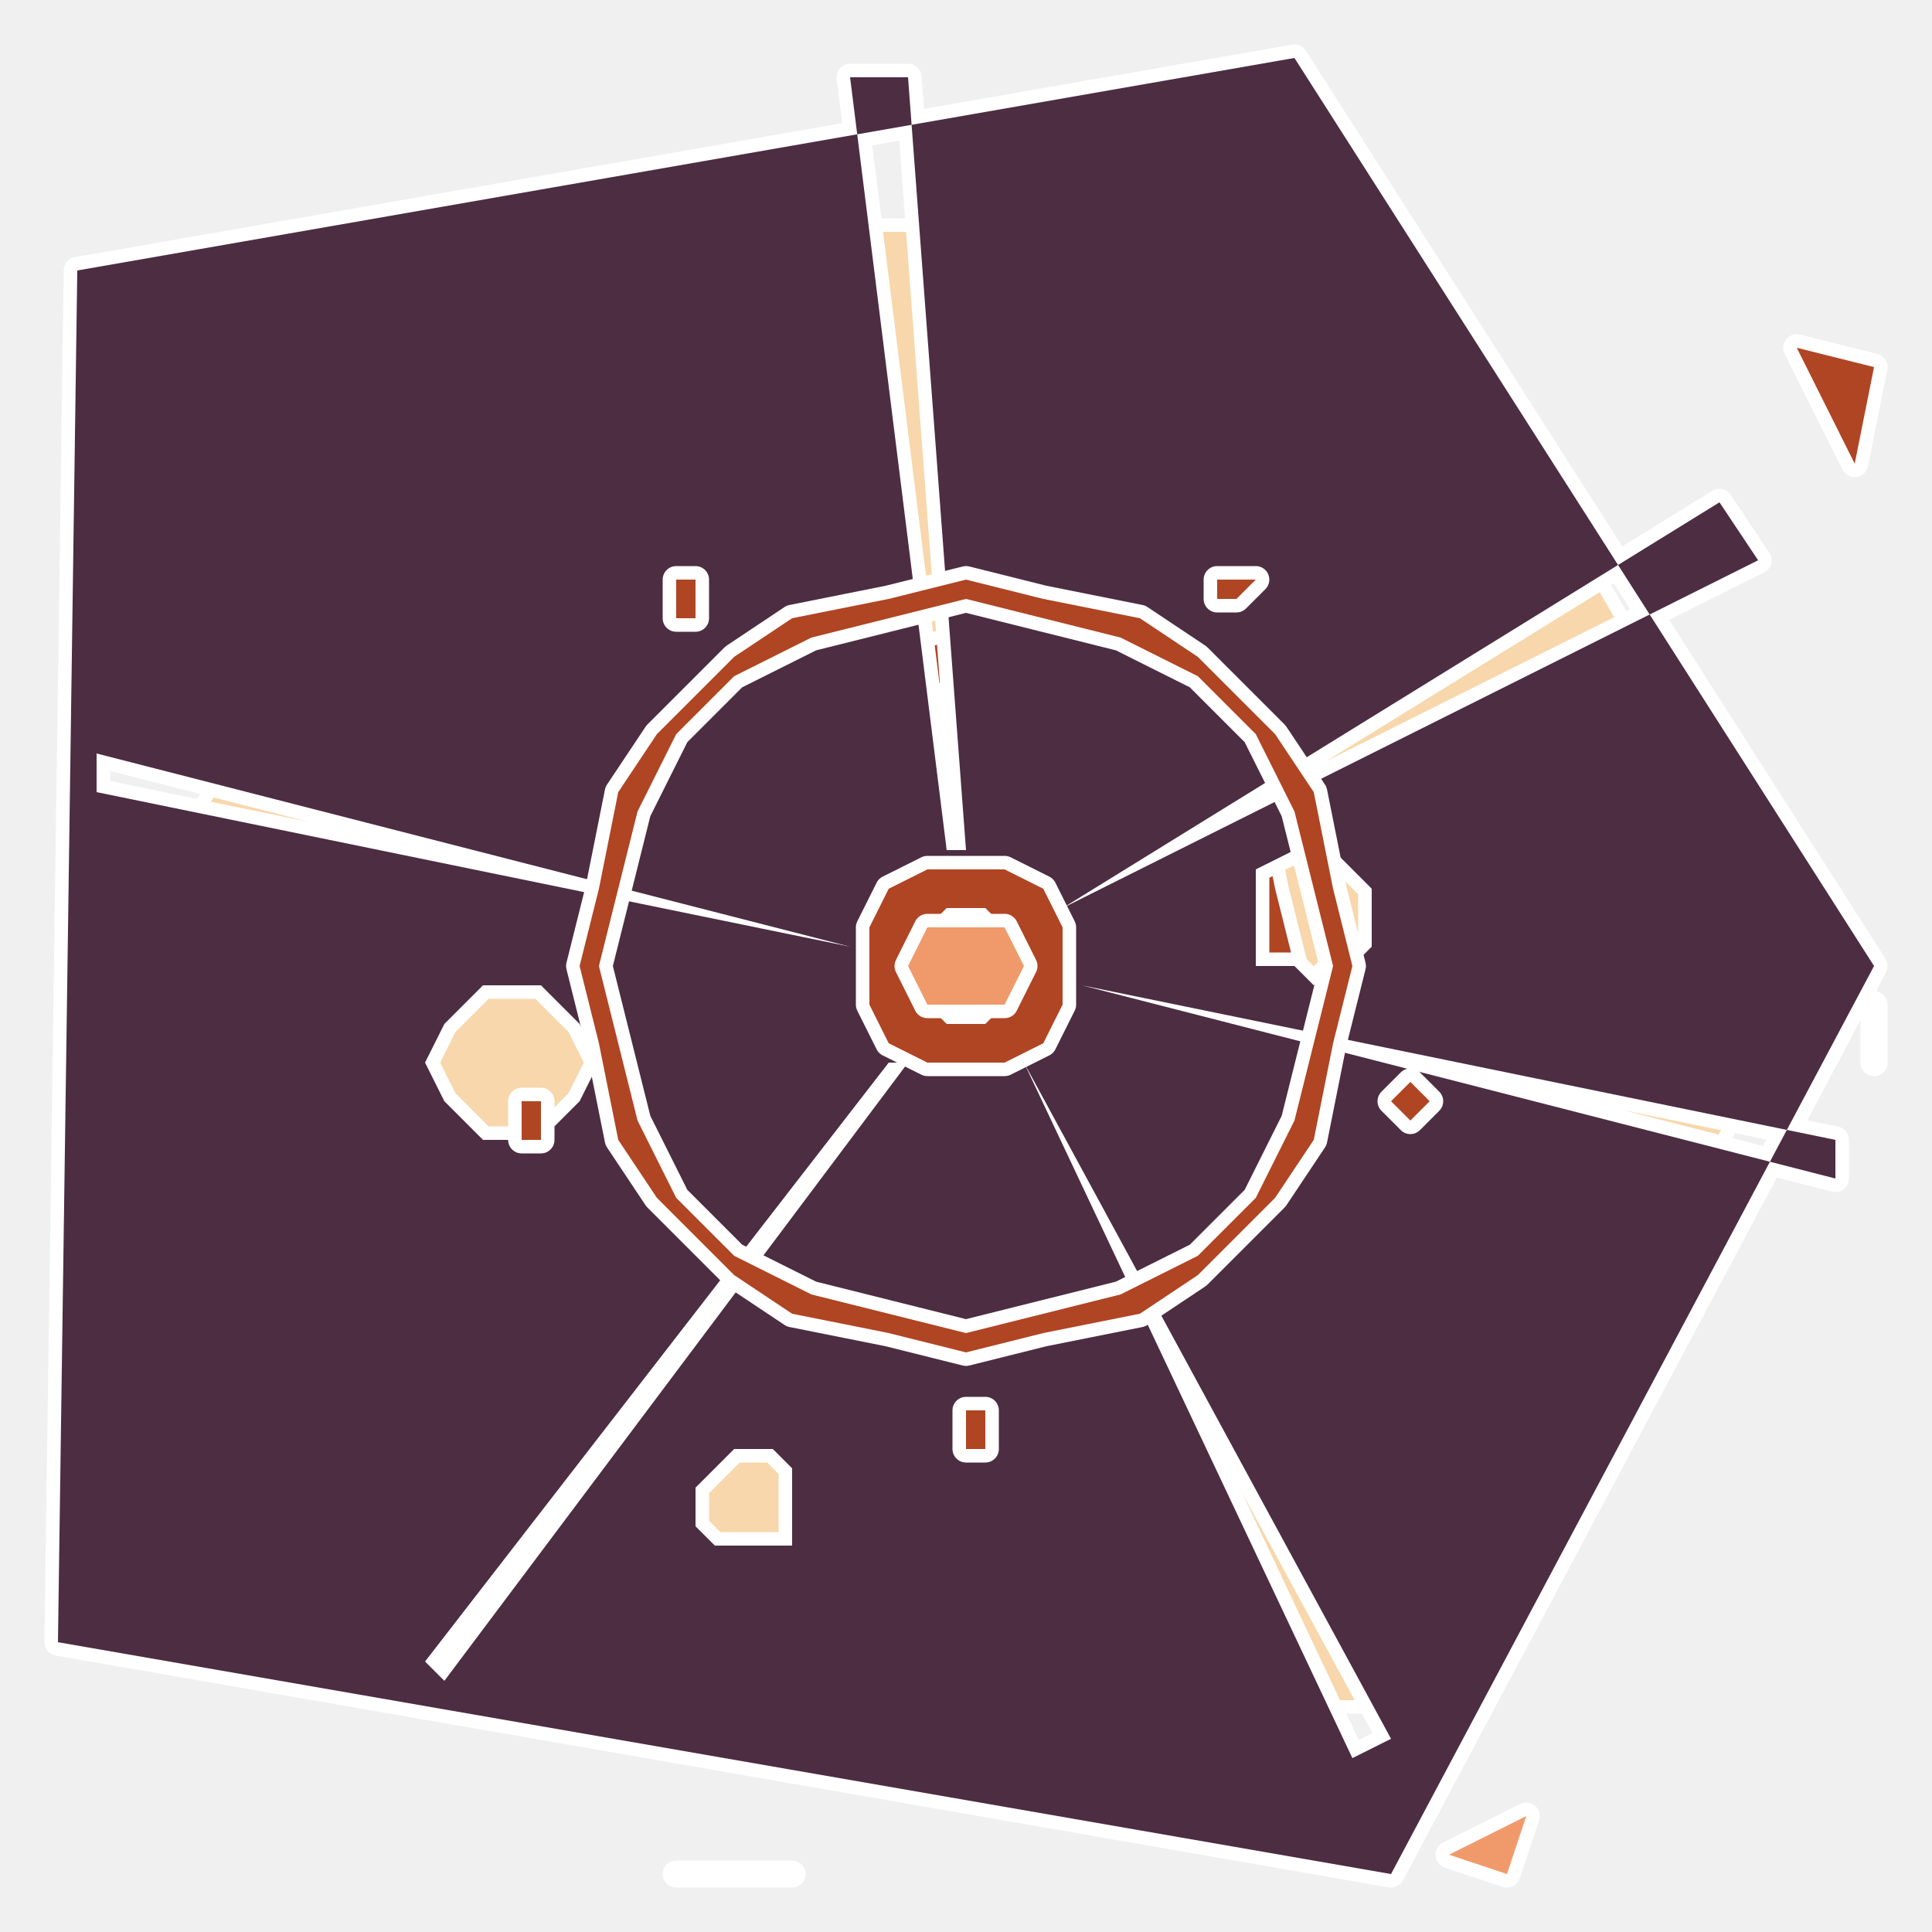
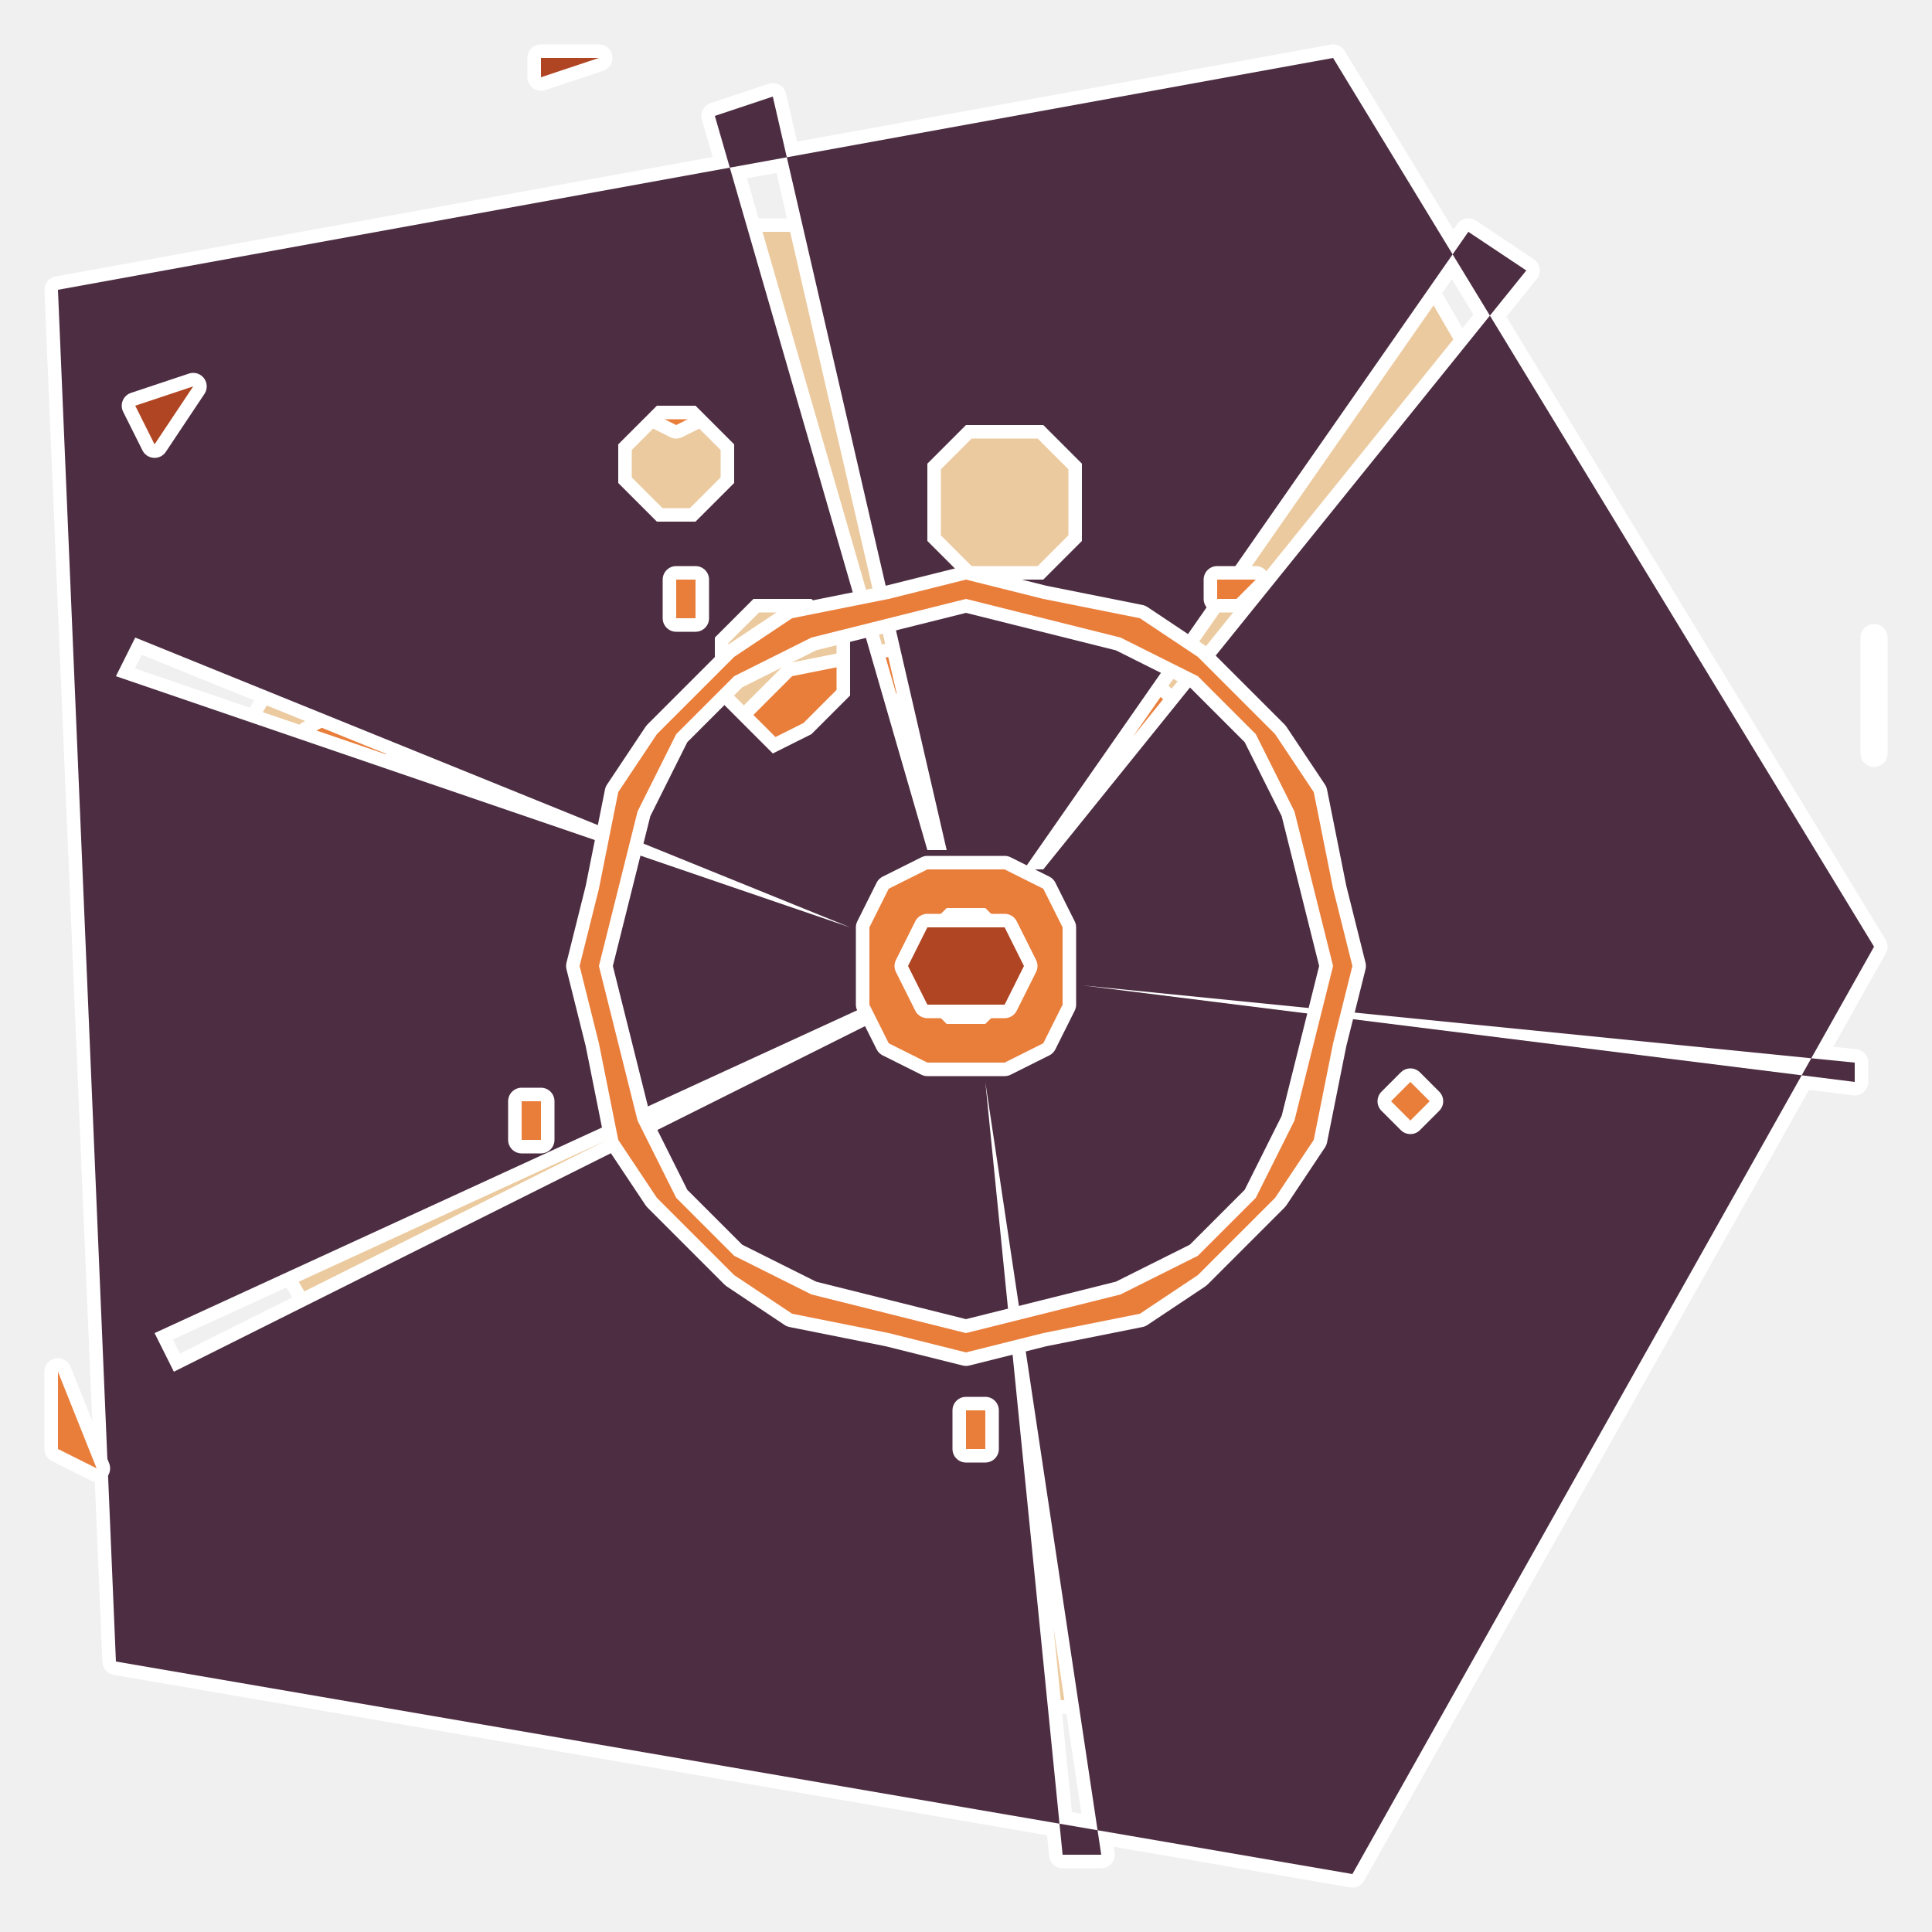
<svg xmlns="http://www.w3.org/2000/svg" viewBox="0 0 100 100" role="img" aria-label="@playform/plugin-dsh-cost - interlace-tile">
  <style>
		@media (prefers-reduced-motion: no-preference) {
			.plugin-dsh-cost-scene * { transform-box: view-box; transform-origin: 50% 50%; }
- 		.plugin-dsh-cost-counter { animation: plugin-dsh-cost-counter 27s linear -2s infinite; }
+ 		.plugin-dsh-cost-counter { animation: plugin-dsh-cost-counter 26s linear -1s infinite; }
		@keyframes plugin-dsh-cost-counter { to { transform: rotate(-360deg); } }
- 		.plugin-dsh-cost-breathe { animation: plugin-dsh-cost-breathe 8s ease-in-out -2s infinite; }
+ 		.plugin-dsh-cost-breathe { animation: plugin-dsh-cost-breathe 7s ease-in-out -1s infinite; }
		@keyframes plugin-dsh-cost-breathe { 50% { transform: scale(1.06); opacity: 0.85; } }
- 		.plugin-dsh-cost-fire { animation: plugin-dsh-cost-fire 3.0s ease-in-out infinite; }
+ 		.plugin-dsh-cost-fire { animation: plugin-dsh-cost-fire 2.7s ease-in-out infinite; }
		@keyframes plugin-dsh-cost-fire { 0%, 100% { opacity: 0.35; } 50% { opacity: 1; } }
- 		.plugin-dsh-cost-twinkle { animation: plugin-dsh-cost-twinkle 11s ease-in-out -2s infinite; }
+ 		.plugin-dsh-cost-twinkle { animation: plugin-dsh-cost-twinkle 6s ease-in-out -1s infinite; }
		@keyframes plugin-dsh-cost-twinkle { 0%, 100% { transform: scale(0.94); opacity: 0.4; } 50% { transform: scale(1.06); opacity: 1; } }
		}
	</style>
  <defs>
    <path id="plugin-dsh-cost-0" d="M94,50 L72,88 L28,88 L6,50 L28,12 L72,12 Z" />
-     <path id="plugin-dsh-cost-1" d="M82,66 L82,68 L80,68 L78,68 L78,66 L78,64 L80,64 L82,64 Z" />
-     <path id="plugin-dsh-cost-2" d="M85,61 L84,62 L82,63 L81,62 L80,61 L81,59 L82,58 L84,59 Z" />
+     <path id="plugin-dsh-cost-1" d="M20,39 L19,41 L18,42 L16,41 L15,39 L16,38 L18,37 L19,38 Z" />
+     <path id="plugin-dsh-cost-2" d="M37,19 L37,21 L35,22 L33,21 L33,19 L33,18 L35,17 L37,18 Z" />
    <path id="plugin-dsh-cost-3" d="M64,50 L64,54 L62,57 L60,60 L57,62 L54,64 L50,64 L46,64 L43,62 L40,60 L38,57 L36,54 L36,50 L36,46 L38,43 L40,40 L43,38 L46,36 L50,36 L54,36 L57,38 L60,40 L62,43 L64,46 Z M62,50 L61,53 L60,56 L58,58 L56,60 L53,61 L50,62 L47,61 L44,60 L42,58 L40,56 L39,53 L38,50 L39,47 L40,44 L42,42 L44,40 L47,39 L50,38 L53,39 L56,40 L58,42 L60,44 L61,47 Z" />
    <path id="plugin-dsh-cost-4" d="M67,50 L66,54 L65,59 L62,62 L59,65 L54,66 L50,67 L46,66 L42,65 L38,62 L35,59 L34,54 L33,50 L34,46 L35,42 L38,38 L41,35 L46,34 L50,33 L54,34 L59,35 L62,38 L65,41 L66,46 Z M65,50 L64,54 L63,57 L60,60 L57,63 L54,64 L50,65 L46,64 L43,63 L40,60 L37,57 L36,54 L35,50 L36,46 L37,43 L40,40 L43,37 L46,36 L50,35 L54,36 L57,37 L60,40 L63,43 L64,46 Z" />
-     <path id="plugin-dsh-cost-5" d="M97,50 L72,97 L3,85 L4,14 L67,3 Z M56,51 L95,59 L95,61 L56,51 Z M71,47 L71,49 L70,50 L69,50 L68,51 L67,50 L65,50 L65,49 L65,47 L65,46 L65,45 L67,44 L68,44 L69,44 L70,45 L71,46 Z M53,55 L72,90 L70,91 L53,55 Z M47,55 L23,87 L22,86 L46,55 Z M31,55 L30,57 L29,58 L28,59 L27,59 L25,59 L24,58 L23,57 L22,55 L23,53 L24,52 L25,51 L27,51 L28,51 L29,52 L30,53 Z M44,49 L5,41 L5,39 L44,49 Z M49,44 L44,4 L47,4 L50,44 Z M41,78 L41,79 L41,80 L40,80 L39,80 L38,80 L37,80 L36,79 L36,78 L36,77 L37,76 L38,75 L39,75 L40,75 L41,76 L41,77 Z M55,47 L89,26 L91,29 L55,47 Z M54,50 L54,52 L53,53 L52,54 L50,54 L48,54 L47,53 L46,52 L46,50 L46,48 L47,47 L48,46 L50,46 L52,46 L53,47 L54,48 Z" />
+     <path id="plugin-dsh-cost-5" d="M97,49 L70,97 L6,86 L3,15 L69,3 Z M56,51 L96,55 L96,56 L56,51 Z M44,35 L44,36 L43,37 L42,38 L40,39 L39,38 L38,37 L37,36 L37,35 L37,33 L38,32 L39,31 L40,31 L42,31 L43,32 L44,33 Z M51,56 L57,96 L55,96 L51,56 Z M45,53 L9,71 L8,69 L45,52 Z M56,26 L56,28 L55,29 L54,30 L52,30 L50,30 L49,29 L48,28 L48,26 L48,24 L49,23 L50,22 L52,22 L54,22 L55,23 L56,24 Z M44,48 L6,35 L7,33 L44,48 Z M48,44 L37,6 L40,5 L49,44 Z M38,24 L38,25 L37,26 L36,27 L35,27 L34,27 L33,26 L32,25 L32,24 L32,23 L33,22 L34,21 L35,21 L36,21 L37,22 L38,23 Z M53,45 L76,12 L79,14 L54,45 Z M54,50 L54,52 L53,53 L52,54 L50,54 L48,54 L47,53 L46,52 L46,50 L46,48 L47,47 L48,46 L50,46 L52,46 L53,47 L54,48 Z" />
    <path id="plugin-dsh-cost-6" d="M55,50 L55,52 L54,54 L52,55 L50,55 L48,55 L46,54 L45,52 L45,50 L45,48 L46,46 L48,45 L50,45 L52,45 L54,46 L55,48 Z M53,50 L53,51 L52,52 L51,53 L50,53 L49,53 L48,52 L47,51 L47,50 L47,49 L48,48 L49,47 L50,47 L51,47 L52,48 L53,49 Z" />
    <path id="plugin-dsh-cost-7" d="M70,50 L69,54 L68,59 L66,62 L62,66 L59,68 L54,69 L50,70 L46,69 L41,68 L38,66 L34,62 L32,59 L31,54 L30,50 L31,46 L32,41 L34,38 L38,34 L41,32 L46,31 L50,30 L54,31 L59,32 L62,34 L66,38 L68,41 L69,46 Z M69,50 L68,54 L67,58 L65,62 L62,65 L58,67 L54,68 L50,69 L46,68 L42,67 L38,65 L35,62 L33,58 L32,54 L31,50 L32,46 L33,42 L35,38 L38,35 L42,33 L46,32 L50,31 L54,32 L58,33 L62,35 L65,38 L67,42 L68,46 Z" />
    <path id="plugin-dsh-cost-8" d="M74,57 L73,58 L73,58 L72,57 L73,56 L73,56 Z" />
    <path id="plugin-dsh-cost-9" d="M51,74 L51,75 L50,75 L50,74 L50,73 L51,73 Z" />
    <path id="plugin-dsh-cost-10" d="M28,58 L28,59 L27,59 L27,58 L27,57 L28,57 Z" />
    <path id="plugin-dsh-cost-11" d="M36,31 L36,32 L35,32 L35,31 L35,30 L36,30 Z" />
    <path id="plugin-dsh-cost-12" d="M65,30 L64,31 L63,31 L63,30 L63,30 L64,30 Z" />
-     <path id="plugin-dsh-cost-13" d="M41,97 L37,97 L35,97 Z" />
-     <path id="plugin-dsh-cost-14" d="M79,94 L78,97 L75,96 Z" />
-     <path id="plugin-dsh-cost-15" d="M93,18 L97,19 L96,24 Z" />
-     <path id="plugin-dsh-cost-16" d="M97,52 L97,53 L97,55 Z" />
+     <path id="plugin-dsh-cost-13" d="M97,33 L97,35 L97,39 Z" />
+     <path id="plugin-dsh-cost-14" d="M28,4 L28,3 L31,3 Z" />
+     <path id="plugin-dsh-cost-15" d="M5,76 L3,75 L3,71 Z" />
+     <path id="plugin-dsh-cost-16" d="M8,23 L7,21 L10,20 Z" />
    <path id="plugin-dsh-cost-17" d="M53,50 L52,52 L51,52 L49,52 L48,52 L47,50 L48,48 L49,48 L51,48 L52,48 Z" />
  </defs>
  <g class="plugin-dsh-cost-scene">
-     <g fill="#F7D7AB" fill-opacity="1" fill-rule="evenodd" stroke="#ffffff" stroke-width="1.4" stroke-linejoin="round" paint-order="stroke fill">
+     <g fill="#ECCA9F" fill-opacity="1" fill-rule="evenodd" stroke="#ffffff" stroke-width="1.4" stroke-linejoin="round" paint-order="stroke fill">
      <use class="plugin-dsh-cost-breathe" href="#plugin-dsh-cost-0" />
    </g>
-     <g fill="#B04523" fill-opacity="1" fill-rule="evenodd" stroke="#ffffff" stroke-width="1.4" stroke-linejoin="round" paint-order="stroke fill">
-       <use class="plugin-dsh-cost-fire" style="animation-delay:-2.00s" href="#plugin-dsh-cost-1" />
-       <use class="plugin-dsh-cost-fire" style="animation-delay:-2.18s" href="#plugin-dsh-cost-2" />
+     <g fill="#E97E3B" fill-opacity="1" fill-rule="evenodd" stroke="#ffffff" stroke-width="1.4" stroke-linejoin="round" paint-order="stroke fill">
+       <use class="plugin-dsh-cost-fire" style="animation-delay:-1.00s" href="#plugin-dsh-cost-1" />
+       <use class="plugin-dsh-cost-fire" style="animation-delay:-1.18s" href="#plugin-dsh-cost-2" />
      <use class="plugin-dsh-cost-breathe" href="#plugin-dsh-cost-3" />
      <use class="plugin-dsh-cost-breathe" href="#plugin-dsh-cost-4" />
    </g>
    <g fill="#4D2D42" fill-opacity="1" fill-rule="evenodd" stroke="#ffffff" stroke-width="1.4" stroke-linejoin="round" paint-order="stroke fill">
      <use class="plugin-dsh-cost-breathe" href="#plugin-dsh-cost-5" />
    </g>
-     <g fill="#B04523" fill-opacity="1" fill-rule="evenodd" stroke="#ffffff" stroke-width="1.4" stroke-linejoin="round" paint-order="stroke fill">
+     <g fill="#E97E3B" fill-opacity="1" fill-rule="evenodd" stroke="#ffffff" stroke-width="1.4" stroke-linejoin="round" paint-order="stroke fill">
      <use class="plugin-dsh-cost-breathe" href="#plugin-dsh-cost-6" />
      <use class="plugin-dsh-cost-breathe" href="#plugin-dsh-cost-7" />
      <use class="plugin-dsh-cost-counter" href="#plugin-dsh-cost-8" />
      <use class="plugin-dsh-cost-counter" href="#plugin-dsh-cost-9" />
      <use class="plugin-dsh-cost-counter" href="#plugin-dsh-cost-10" />
      <use class="plugin-dsh-cost-counter" href="#plugin-dsh-cost-11" />
      <use class="plugin-dsh-cost-counter" href="#plugin-dsh-cost-12" />
      <use class="plugin-dsh-cost-twinkle" href="#plugin-dsh-cost-13" />
    </g>
-     <g fill="#F09A6B" fill-opacity="1" fill-rule="evenodd" stroke="#ffffff" stroke-width="1.4" stroke-linejoin="round" paint-order="stroke fill">
+     <g fill="#B04523" fill-opacity="1" fill-rule="evenodd" stroke="#ffffff" stroke-width="1.4" stroke-linejoin="round" paint-order="stroke fill">
      <use class="plugin-dsh-cost-twinkle" href="#plugin-dsh-cost-14" />
    </g>
-     <g fill="#B04523" fill-opacity="1" fill-rule="evenodd" stroke="#ffffff" stroke-width="1.4" stroke-linejoin="round" paint-order="stroke fill">
+     <g fill="#E97E3B" fill-opacity="1" fill-rule="evenodd" stroke="#ffffff" stroke-width="1.4" stroke-linejoin="round" paint-order="stroke fill">
      <use class="plugin-dsh-cost-twinkle" href="#plugin-dsh-cost-15" />
    </g>
-     <g fill="#F09A6B" fill-opacity="1" fill-rule="evenodd" stroke="#ffffff" stroke-width="1.4" stroke-linejoin="round" paint-order="stroke fill">
+     <g fill="#B04523" fill-opacity="1" fill-rule="evenodd" stroke="#ffffff" stroke-width="1.4" stroke-linejoin="round" paint-order="stroke fill">
      <use class="plugin-dsh-cost-twinkle" href="#plugin-dsh-cost-16" />
      <use class="plugin-dsh-cost-breathe" href="#plugin-dsh-cost-17" />
    </g>
  </g>
</svg>
